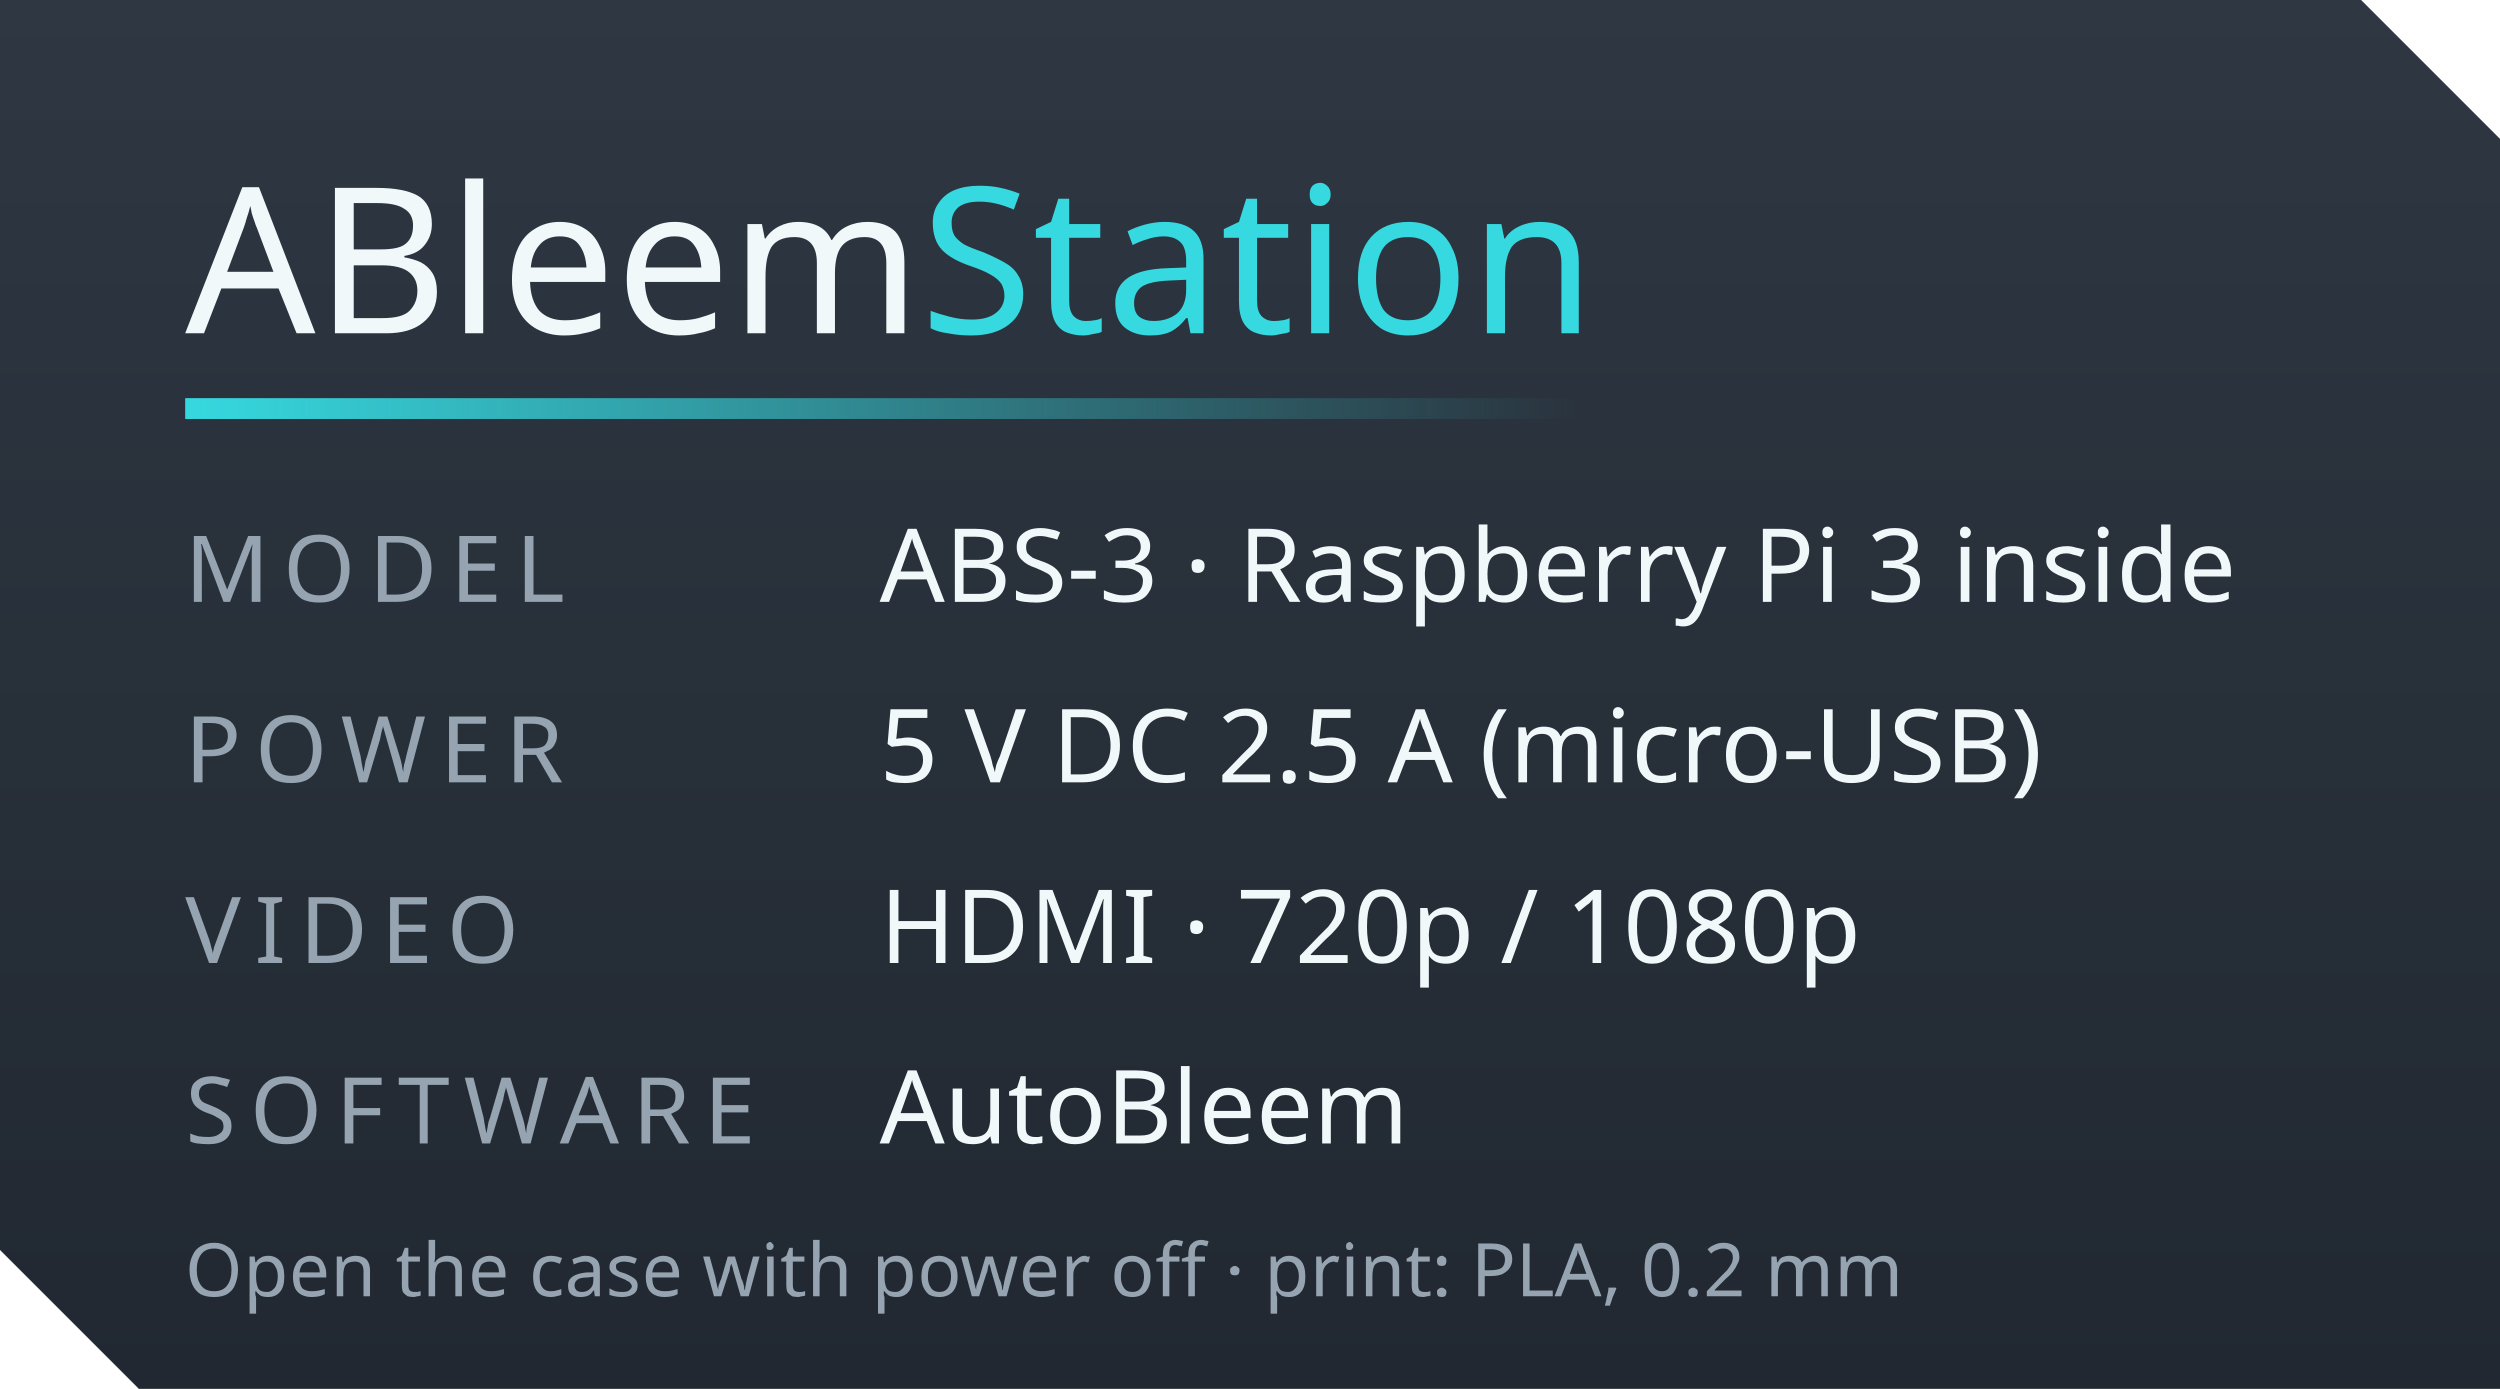
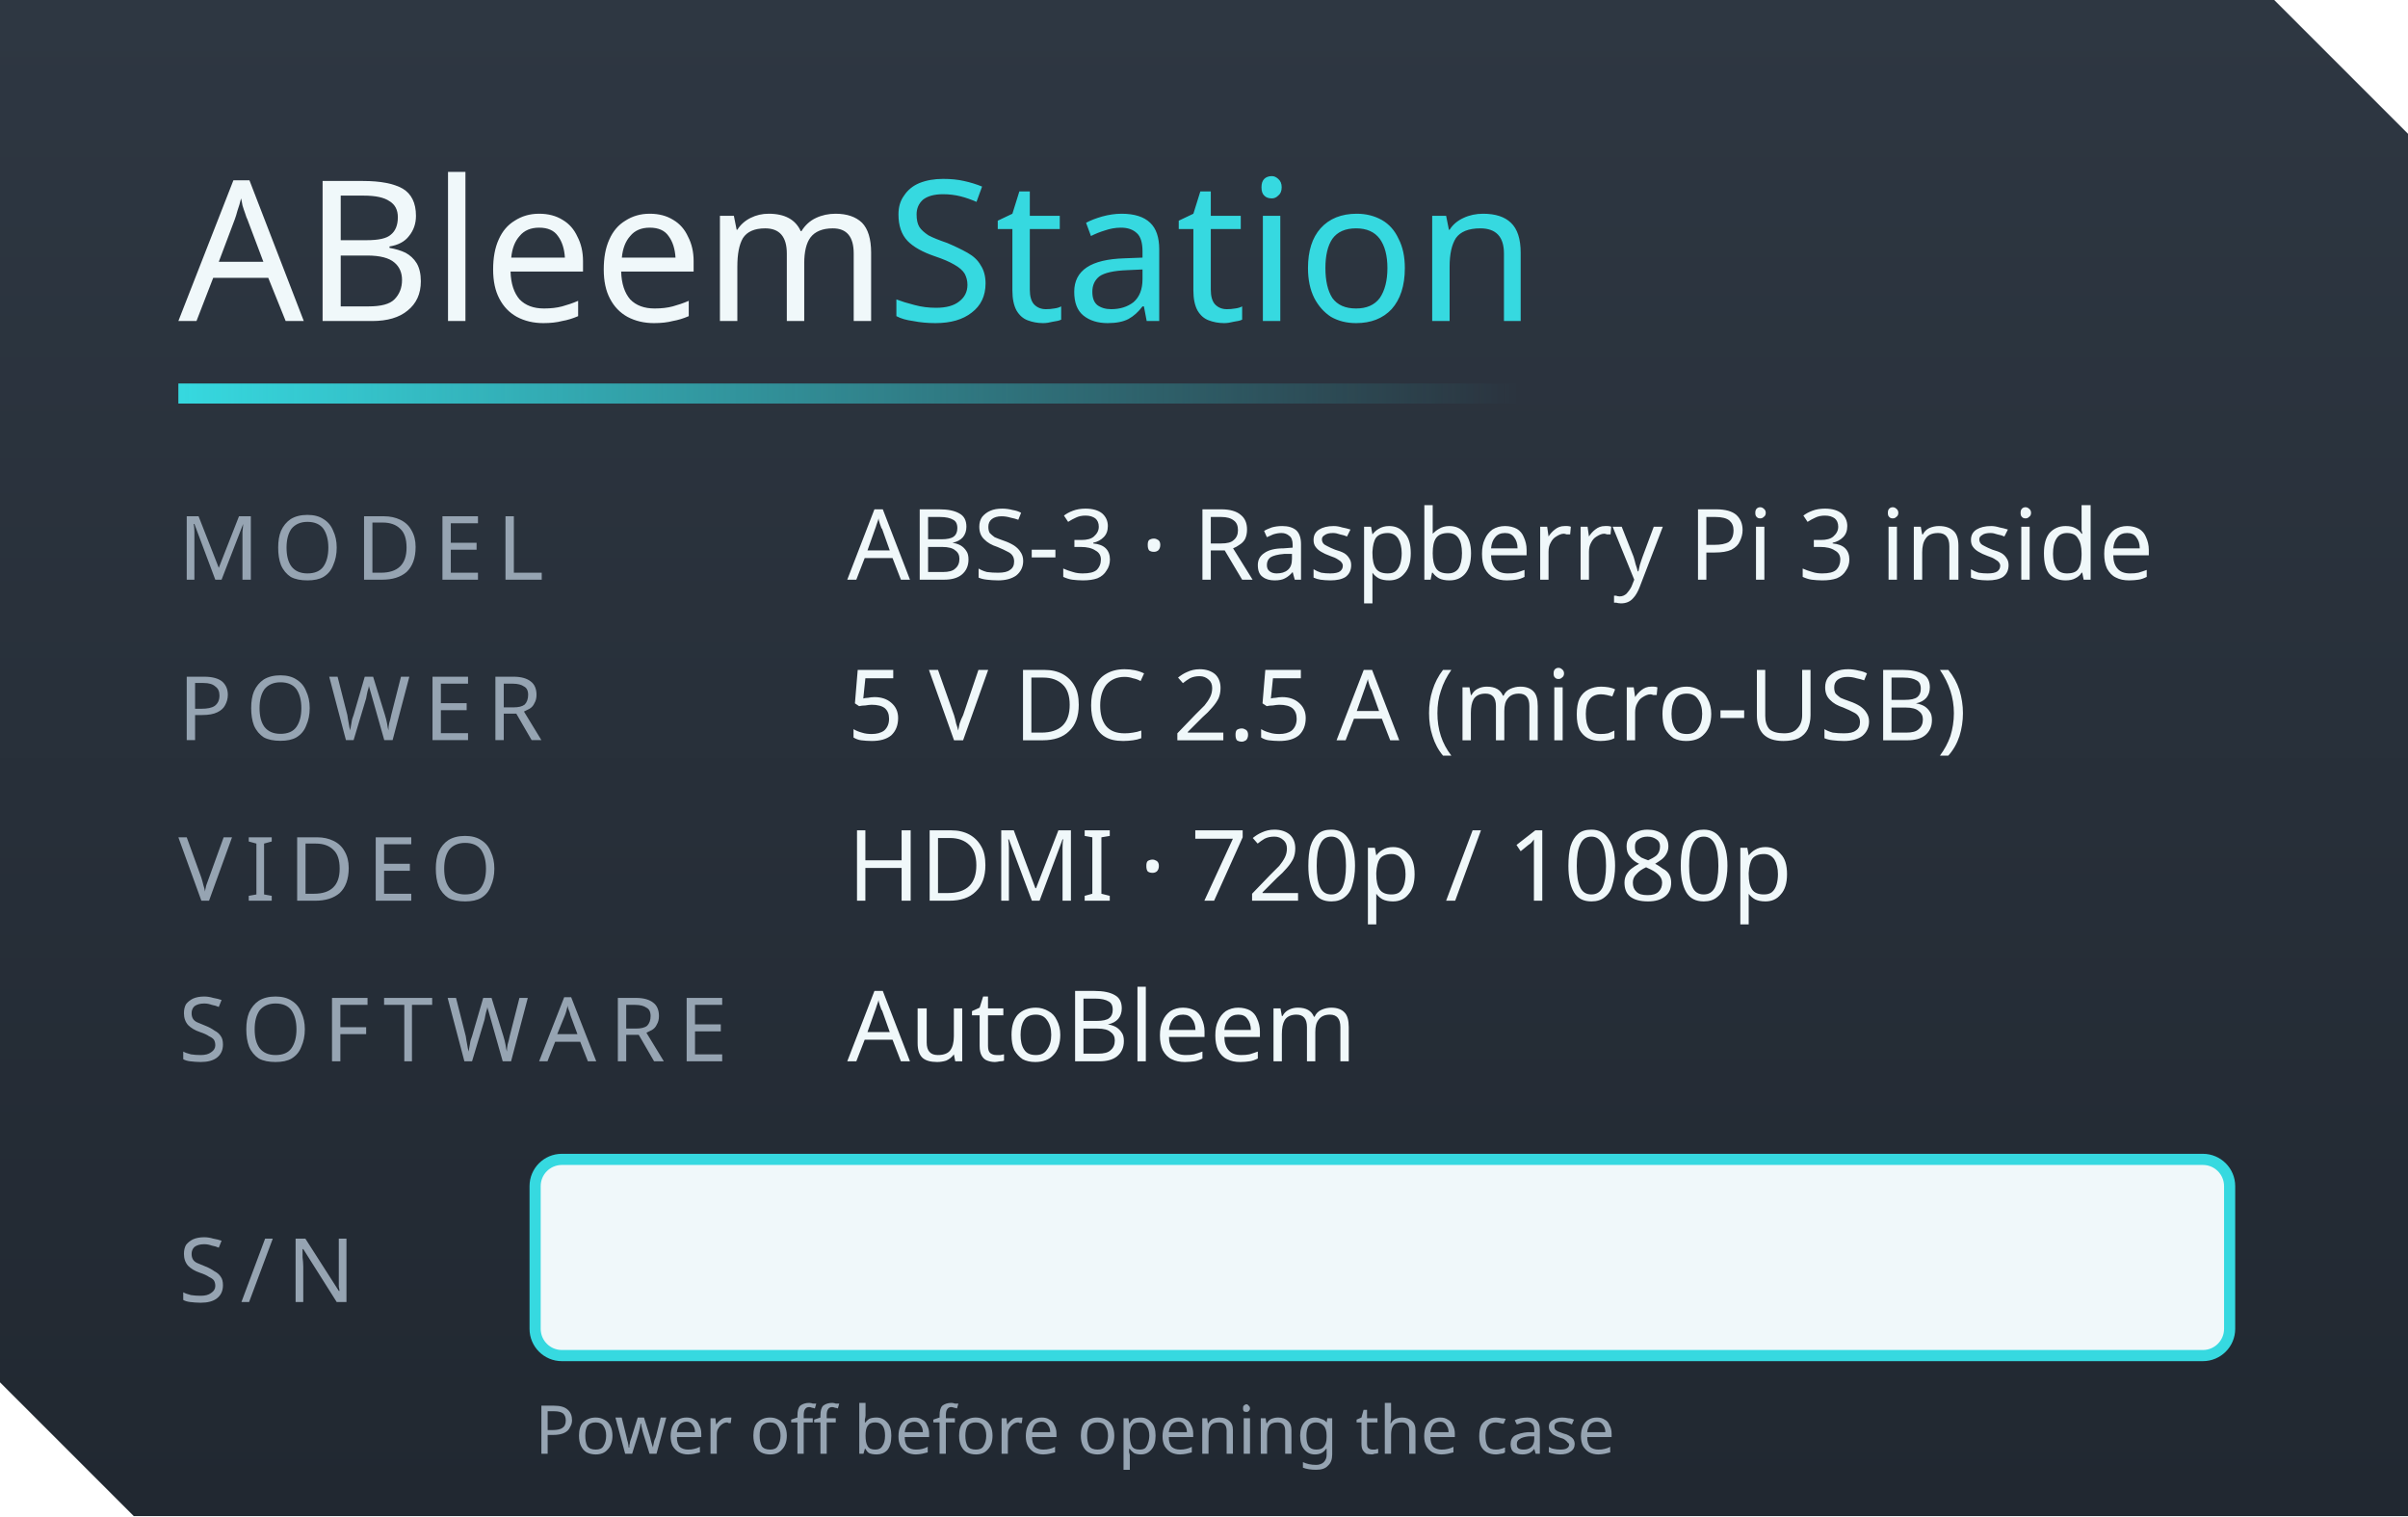
- <svg xmlns="http://www.w3.org/2000/svg" viewBox="0 0 54 30" width="54mm" height="30mm">
+ <svg xmlns="http://www.w3.org/2000/svg" viewBox="0 0 54 34" width="54mm" height="34mm">
  <defs>
    <linearGradient id="gr" x1="0" y1="0" x2="0" y2="1">
      <stop offset="0" stop-color="#2e3742" />
      <stop offset="1" stop-color="#212831" />
    </linearGradient>
    <linearGradient id="bar" x1="0" y1="0" x2="1" y2="0">
      <stop offset="0" stop-color="#36d9e0" />
      <stop offset="1" stop-color="#36d9e0" stop-opacity="0" />
    </linearGradient>
  </defs>
-   <path d="M0 0H51 L54 3 V30 H3 L0 27 Z" fill="url(#gr)" />
+   <path d="M0 0H51 L54 3 V34 H3 L0 31 Z" fill="url(#gr)" />
  <text x="4" y="7.2" font-family="OSB" font-size="4.4" fill="#f0f8fa">ABleem<tspan font-family="RH" fill="#36d9e0">Station</tspan>
  </text>
  <rect x="4" y="8.6" width="30" height=".45" fill="url(#bar)" />
  <text x="4" y="13.0" font-family="RH" font-size="2" fill="#96a4b2" letter-spacing=".3">MODEL</text>
  <text x="19" y="13.0" font-family="OSM" font-size="2.2" fill="#f0f8fa">ABS-3 · Raspberry Pi 3 inside</text>
-   <text x="4" y="16.9" font-family="RH" font-size="2" fill="#96a4b2" letter-spacing=".3">POWER</text>
-   <text x="19" y="16.9" font-family="OSM" font-size="2.2" fill="#f0f8fa">5 V DC  2.5 A  (micro-USB)</text>
-   <text x="4" y="20.8" font-family="RH" font-size="2" fill="#96a4b2" letter-spacing=".3">VIDEO</text>
-   <text x="19" y="20.8" font-family="OSM" font-size="2.2" fill="#f0f8fa">HDMI · 720p / 1080p</text>
-   <text x="4" y="24.7" font-family="RH" font-size="2" fill="#96a4b2" letter-spacing=".3">SOFTWARE</text>
-   <text x="19" y="24.7" font-family="OSM" font-size="2.2" fill="#f0f8fa">AutoBleem</text>
-   <text x="4" y="28" font-family="RH" font-size="1.6" fill="#96a4b2">Open the case with power off · print: PLA, 0.2 mm</text>
+   <text x="4" y="16.6" font-family="RH" font-size="2" fill="#96a4b2" letter-spacing=".3">POWER</text>
+   <text x="19" y="16.6" font-family="OSM" font-size="2.2" fill="#f0f8fa">5 V DC  2.5 A  (micro-USB)</text>
+   <text x="4" y="20.2" font-family="RH" font-size="2" fill="#96a4b2" letter-spacing=".3">VIDEO</text>
+   <text x="19" y="20.2" font-family="OSM" font-size="2.2" fill="#f0f8fa">HDMI · 720p / 1080p</text>
+   <text x="4" y="23.8" font-family="RH" font-size="2" fill="#96a4b2" letter-spacing=".3">SOFTWARE</text>
+   <text x="19" y="23.8" font-family="OSM" font-size="2.2" fill="#f0f8fa">AutoBleem</text>
+   <text x="4" y="29.2" font-family="RH" font-size="2" fill="#96a4b2" letter-spacing=".3">S/N</text>
+   <rect x="12" y="26" width="38" height="4.4" rx=".6" fill="#f0f8fa" stroke="#36d9e0" stroke-width=".25" />
+   <text x="12" y="32.6" font-family="RH" font-size="1.5" fill="#96a4b2">Power off before opening the case</text>
</svg>
